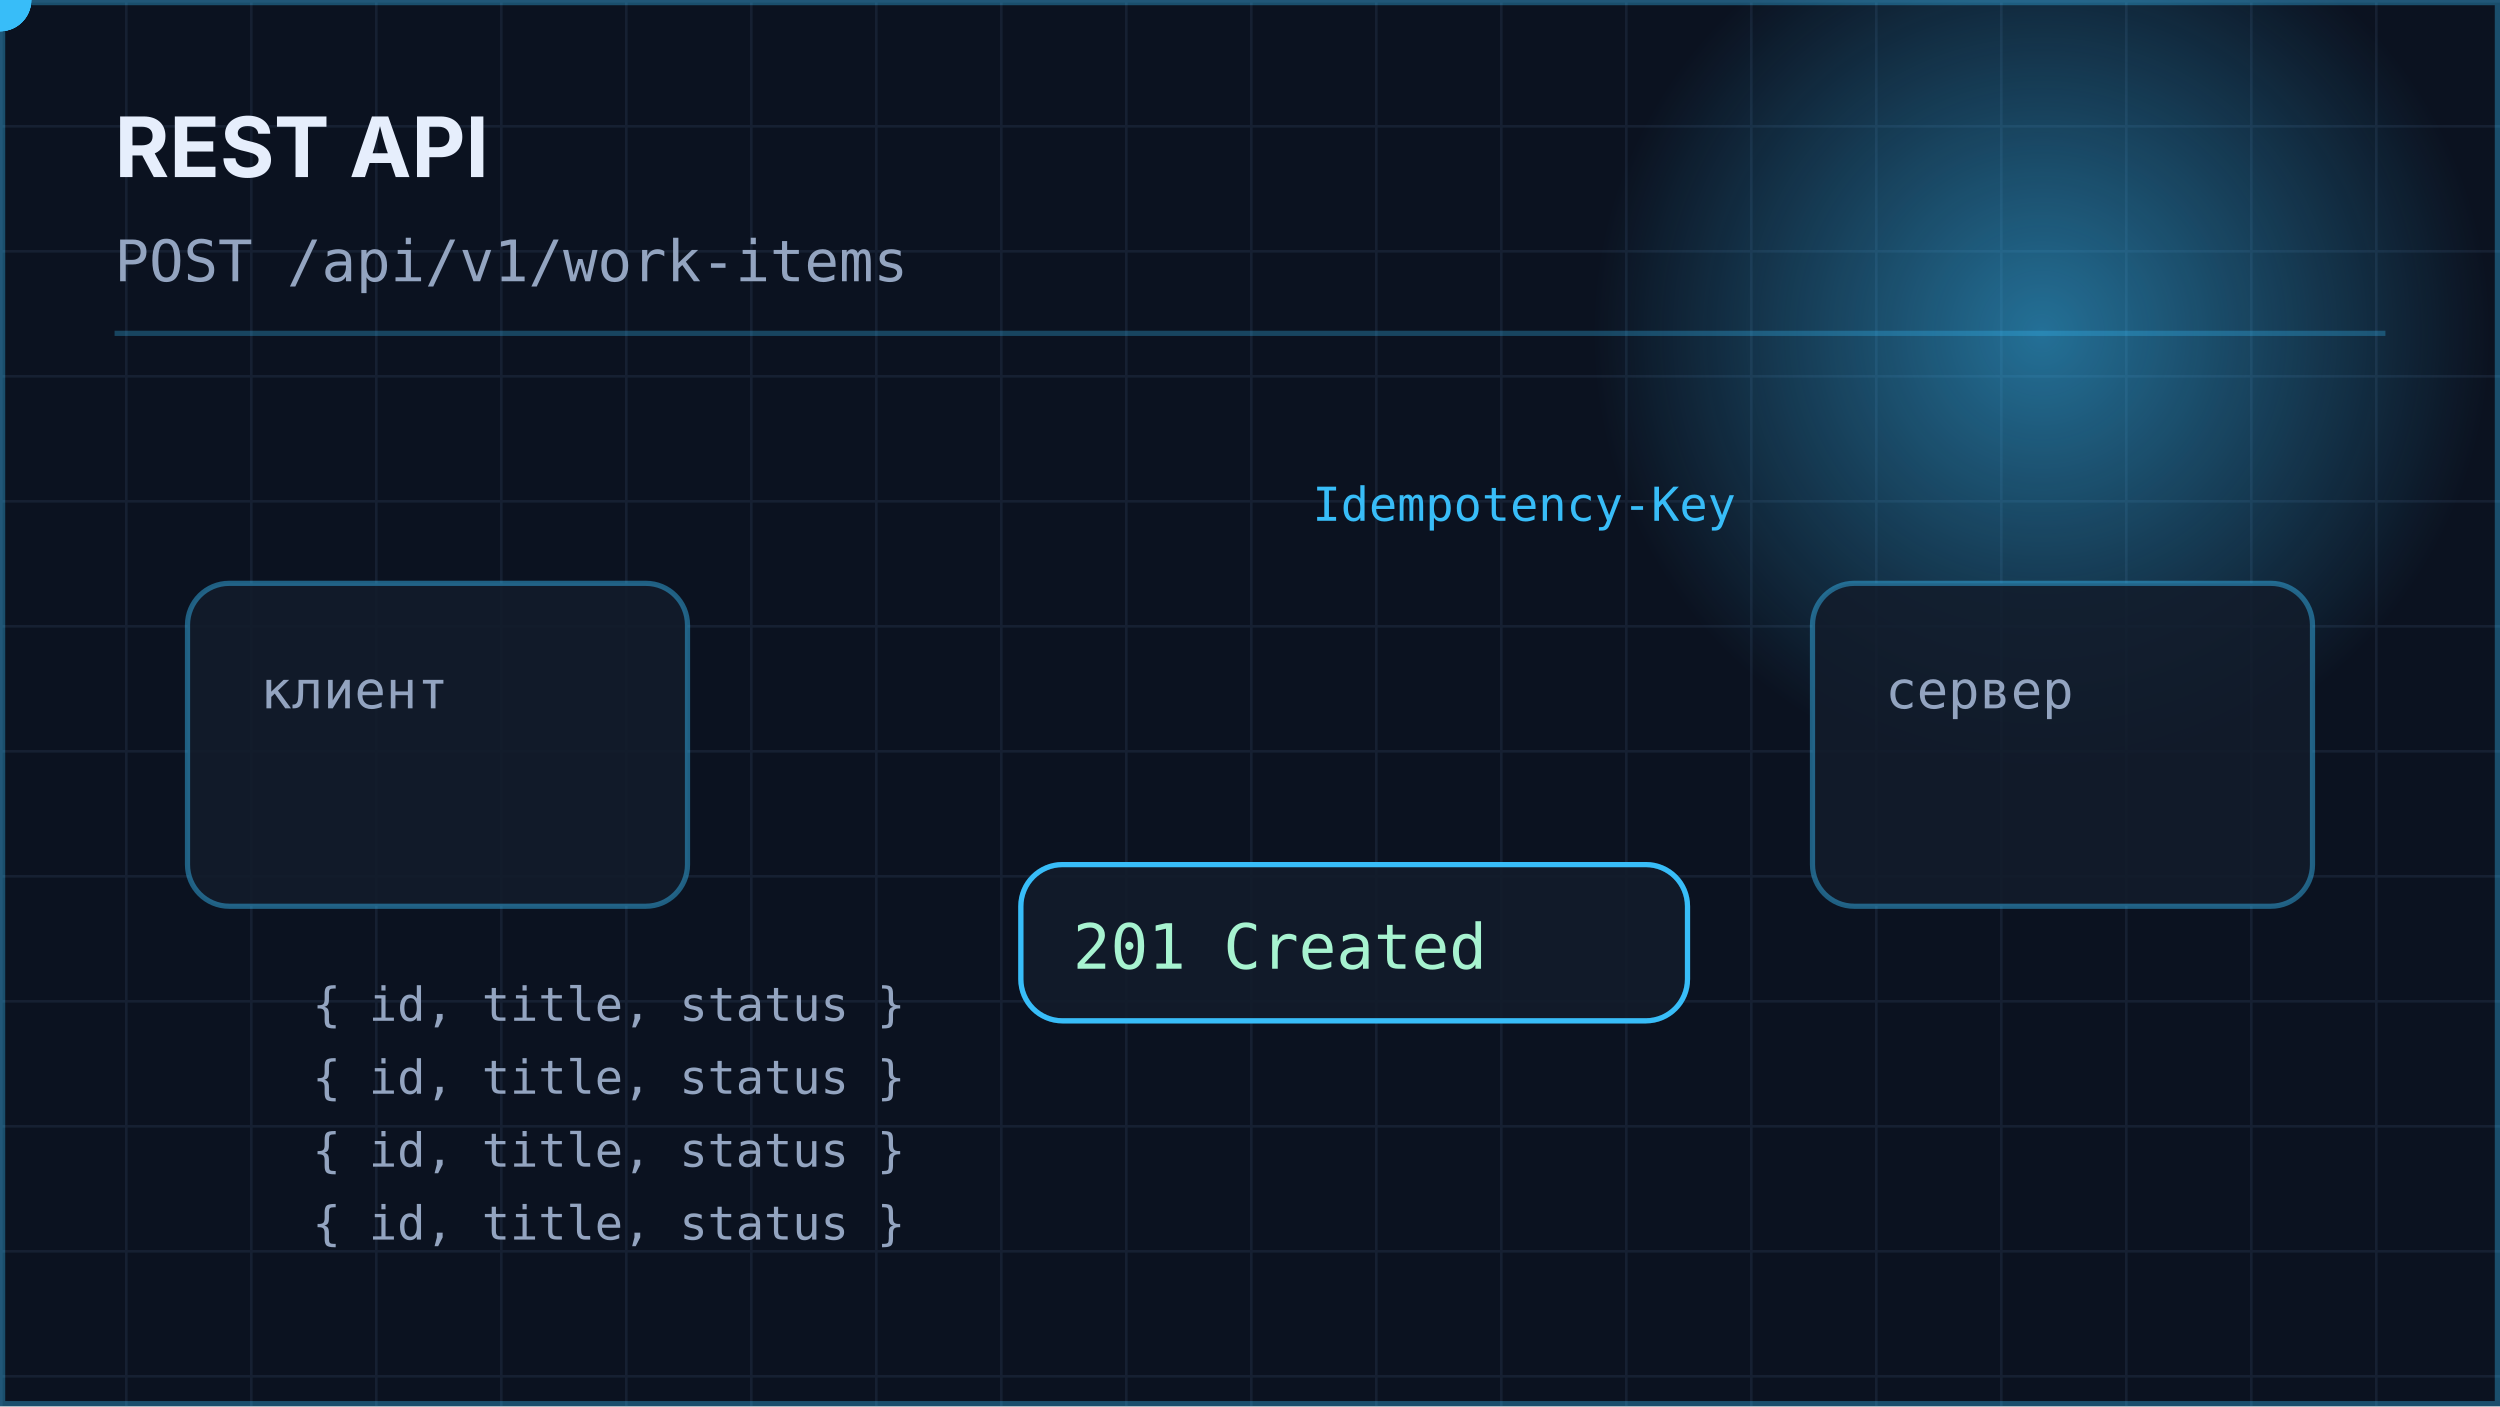
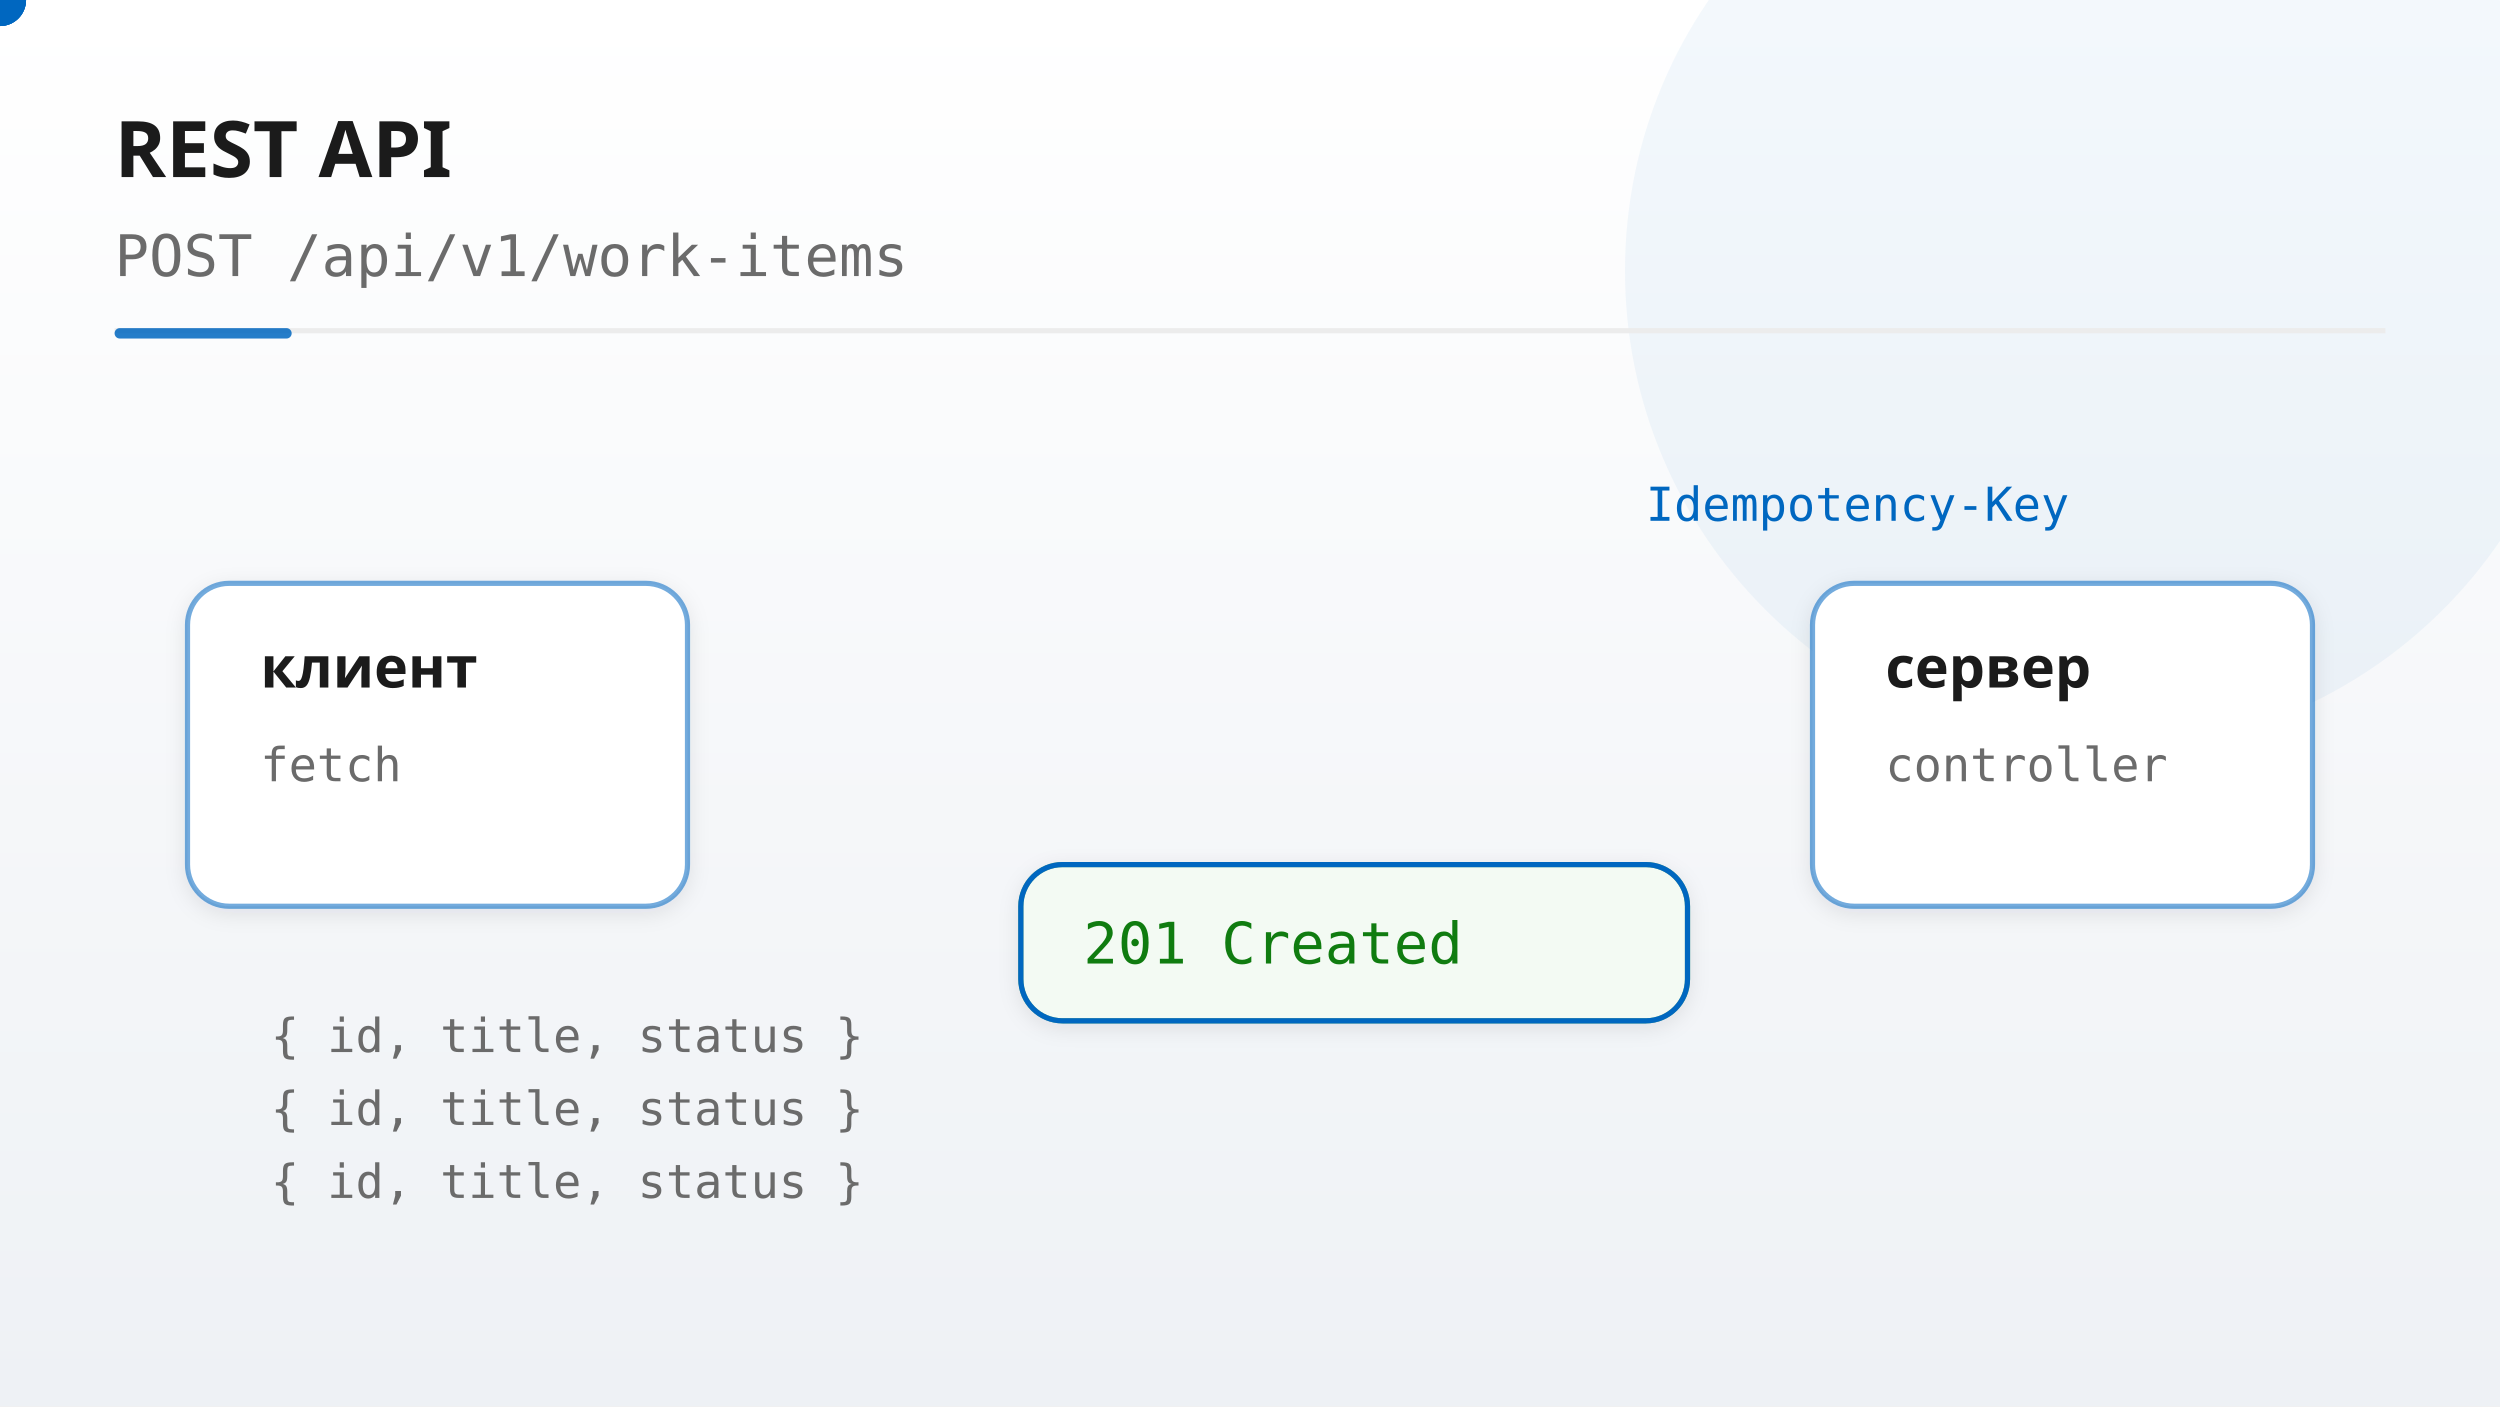
<svg xmlns="http://www.w3.org/2000/svg" viewBox="0 0 480 270" width="480" height="270" role="img" aria-label="REST API">
  <defs>
-     <pattern id="grid-p1" width="24" height="24" patternUnits="userSpaceOnUse">
-       <path d="M24 0H0V24" fill="none" stroke="rgba(120, 160, 210, 0.10)" stroke-width="1" />
-     </pattern>
-     <radialGradient id="glow-p1" cx="50%" cy="50%" r="50%">
-       <stop offset="0%" stop-color="#38bdf8" stop-opacity="0.55" />
-       <stop offset="100%" stop-color="#38bdf8" stop-opacity="0" />
-     </radialGradient>
+     <linearGradient id="bg-p1" x1="0" y1="0" x2="0" y2="1">
+       <stop offset="0%" stop-color="#ffffff" />
+       <stop offset="100%" stop-color="#eef1f5" />
+     </linearGradient>
    <linearGradient id="line-p1" x1="0" y1="0" x2="1" y2="0">
-       <stop offset="0%" stop-color="#38bdf8" stop-opacity="0.15" />
-       <stop offset="50%" stop-color="#38bdf8" stop-opacity="0.9" />
-       <stop offset="100%" stop-color="#38bdf8" stop-opacity="0.15" />
+       <stop offset="0%" stop-color="#0067c0" stop-opacity="0.2" />
+       <stop offset="50%" stop-color="#0067c0" stop-opacity="0.9" />
+       <stop offset="100%" stop-color="#0067c0" stop-opacity="0.2" />
    </linearGradient>
-     <filter id="blur-p1" x="-40%" y="-40%" width="180%" height="180%">
-       <feGaussianBlur stdDeviation="5" />
+     <filter id="sh-p1" x="-20%" y="-20%" width="140%" height="160%">
+       <feDropShadow dx="0" dy="1" stdDeviation="2" flood-color="#0f172a" flood-opacity="0.10" />
    </filter>
  </defs>
-   <rect width="480" height="270" fill="#0b1220" />
-   <rect width="480" height="270" fill="url(#grid-p1)" />
-   <circle cx="392" cy="64" r="86" fill="url(#glow-p1)">
-     <animate attributeName="r" values="78;92;78" dur="6s" repeatCount="indefinite" />
-   </circle>
-   <rect x="0.5" y="0.5" width="479" height="269" fill="none" stroke="#38bdf8" stroke-opacity="0.35" />
-   <text x="22" y="34" font-family="Inter, 'Segoe UI', sans-serif" font-size="16" font-weight="700" fill="#e6eefc">REST API</text>
-   <text x="22" y="54" font-family="'Cascadia Code', 'JetBrains Mono', Consolas, monospace" font-size="11" fill="#93a4c0">POST /api/v1/work-items</text>
-   <line x1="22" y1="64" x2="458" y2="64" stroke="#38bdf8" stroke-opacity="0.3" />
-   <rect x="36" y="112" width="96" height="62" rx="8" fill="rgba(18, 27, 43, 0.85)" stroke="#38bdf8" stroke-opacity="0.45" />
-   <rect x="348" y="112" width="96" height="62" rx="8" fill="rgba(18, 27, 43, 0.85)" stroke="#38bdf8" stroke-opacity="0.45" />
-   <text x="50" y="136" font-family="'Cascadia Code', 'JetBrains Mono', Consolas, monospace" font-size="10" fill="#93a4c0">клиент</text>
-   <text x="362" y="136" font-family="'Cascadia Code', 'JetBrains Mono', Consolas, monospace" font-size="10" fill="#93a4c0">сервер</text>
+   <rect width="480" height="270" fill="url(#bg-p1)" />
+   <circle cx="404" cy="52" r="92" fill="#0067c0" fill-opacity="0.05" />
+   <text x="22" y="34" font-family="'Segoe UI Variable Text', 'Segoe UI', system-ui, sans-serif" font-size="15" font-weight="600" fill="#1b1b1b">REST API</text>
+   <text x="22" y="53" font-family="'Cascadia Code', 'Cascadia Mono', Consolas, monospace" font-size="11" fill="#6b6b6b">POST /api/v1/work-items</text>
+   <rect x="22" y="63" width="436" height="1" fill="#ececec" />
+   <rect x="22" y="63" width="34" height="2" rx="1" fill="#0067c0" fill-opacity="0.85" />
+   <rect x="36" y="112" width="96" height="62" rx="8" fill="#ffffff" stroke="#0067c0" stroke-opacity="0.55" filter="url(#sh-p1)" />
+   <rect x="348" y="112" width="96" height="62" rx="8" fill="#ffffff" stroke="#0067c0" stroke-opacity="0.55" filter="url(#sh-p1)" />
+   <text x="50" y="132" font-family="'Segoe UI Variable Text', 'Segoe UI', system-ui, sans-serif" font-size="11" font-weight="600" fill="#1b1b1b">клиент</text>
+   <text x="50" y="150" font-family="'Cascadia Code', 'Cascadia Mono', Consolas, monospace" font-size="9" font-weight="400" fill="#6b6b6b">fetch</text>
+   <text x="362" y="132" font-family="'Segoe UI Variable Text', 'Segoe UI', system-ui, sans-serif" font-size="11" font-weight="600" fill="#1b1b1b">сервер</text>
+   <text x="362" y="150" font-family="'Cascadia Code', 'Cascadia Mono', Consolas, monospace" font-size="9" font-weight="400" fill="#6b6b6b">controller</text>
  <line x1="140" y1="143" x2="340" y2="143" stroke="url(#line-p1)" stroke-width="2" />
-   <circle r="6" fill="#38bdf8">
+   <circle r="5" fill="#0067c0">
    <animateMotion dur="3s" begin="0s" repeatCount="indefinite" path="M140,143 L340,143" />
  </circle>
-   <circle r="6" fill="#38bdf8" opacity="0.5">
+   <circle r="5" fill="#0067c0" opacity="0.35">
    <animateMotion dur="3s" begin="0s" repeatCount="indefinite" path="M340,166 L140,166" />
  </circle>
-   <circle r="6" fill="#38bdf8">
+   <circle r="5" fill="#0067c0">
    <animateMotion dur="3s" begin="1s" repeatCount="indefinite" path="M140,143 L340,143" />
  </circle>
-   <circle r="6" fill="#38bdf8" opacity="0.5">
+   <circle r="5" fill="#0067c0" opacity="0.35">
    <animateMotion dur="3s" begin="1s" repeatCount="indefinite" path="M340,166 L140,166" />
  </circle>
-   <circle r="6" fill="#38bdf8">
+   <circle r="5" fill="#0067c0">
    <animateMotion dur="3s" begin="2s" repeatCount="indefinite" path="M140,143 L340,143" />
  </circle>
-   <circle r="6" fill="#38bdf8" opacity="0.5">
+   <circle r="5" fill="#0067c0" opacity="0.35">
    <animateMotion dur="3s" begin="2s" repeatCount="indefinite" path="M340,166 L140,166" />
  </circle>
-   <rect x="196" y="166" width="128" height="30" rx="8" fill="rgba(18, 27, 43, 0.85)" stroke="#38bdf8" stroke-opacity="0.3" />
-   <text x="206" y="186" font-family="'Cascadia Code', 'JetBrains Mono', Consolas, monospace" font-size="12" fill="#a7f3d0">201 Created</text>
-   <rect x="196" y="166" width="128" height="30" rx="8" fill="none" stroke="#38bdf8">
-     <animate attributeName="stroke-opacity" values="0.2;0.9;0.2" dur="2s" repeatCount="indefinite" />
+   <rect x="196" y="166" width="128" height="30" rx="8" fill="#f3faf3" stroke="#107c10" stroke-opacity="0.5" filter="url(#sh-p1)" />
+   <text x="208" y="185" font-family="'Cascadia Code', 'Cascadia Mono', Consolas, monospace" font-size="11" font-weight="400" fill="#107c10">201 Created</text>
+   <rect x="196" y="166" width="128" height="30" rx="8" fill="none" stroke="#0067c0">
+     <animate attributeName="stroke-opacity" values="0.15;0.75;0.15" dur="2s" repeatCount="indefinite" />
  </rect>
-   <text x="60" y="196" font-family="'Cascadia Code', 'JetBrains Mono', Consolas, monospace" font-size="9" fill="#93a4c0">{ id, title, status }</text>
-   <text x="60" y="210" font-family="'Cascadia Code', 'JetBrains Mono', Consolas, monospace" font-size="9" fill="#93a4c0">{ id, title, status }</text>
-   <text x="60" y="224" font-family="'Cascadia Code', 'JetBrains Mono', Consolas, monospace" font-size="9" fill="#93a4c0">{ id, title, status }</text>
-   <text x="60" y="238" font-family="'Cascadia Code', 'JetBrains Mono', Consolas, monospace" font-size="9" fill="#93a4c0">{ id, title, status }</text>
-   <text x="252" y="100" font-family="'Cascadia Code', 'JetBrains Mono', Consolas, monospace" font-size="9" fill="#38bdf8">Idempotency-Key</text>
+   <text x="52" y="202" font-family="'Cascadia Code', 'Cascadia Mono', Consolas, monospace" font-size="9" font-weight="400" fill="#6b6b6b">{ id, title, status }</text>
+   <text x="52" y="216" font-family="'Cascadia Code', 'Cascadia Mono', Consolas, monospace" font-size="9" font-weight="400" fill="#6b6b6b">{ id, title, status }</text>
+   <text x="52" y="230" font-family="'Cascadia Code', 'Cascadia Mono', Consolas, monospace" font-size="9" font-weight="400" fill="#6b6b6b">{ id, title, status }</text>
+   <text x="316" y="100" font-family="'Cascadia Code', 'Cascadia Mono', Consolas, monospace" font-size="9" font-weight="400" fill="#0067c0">Idempotency-Key</text>
</svg>
